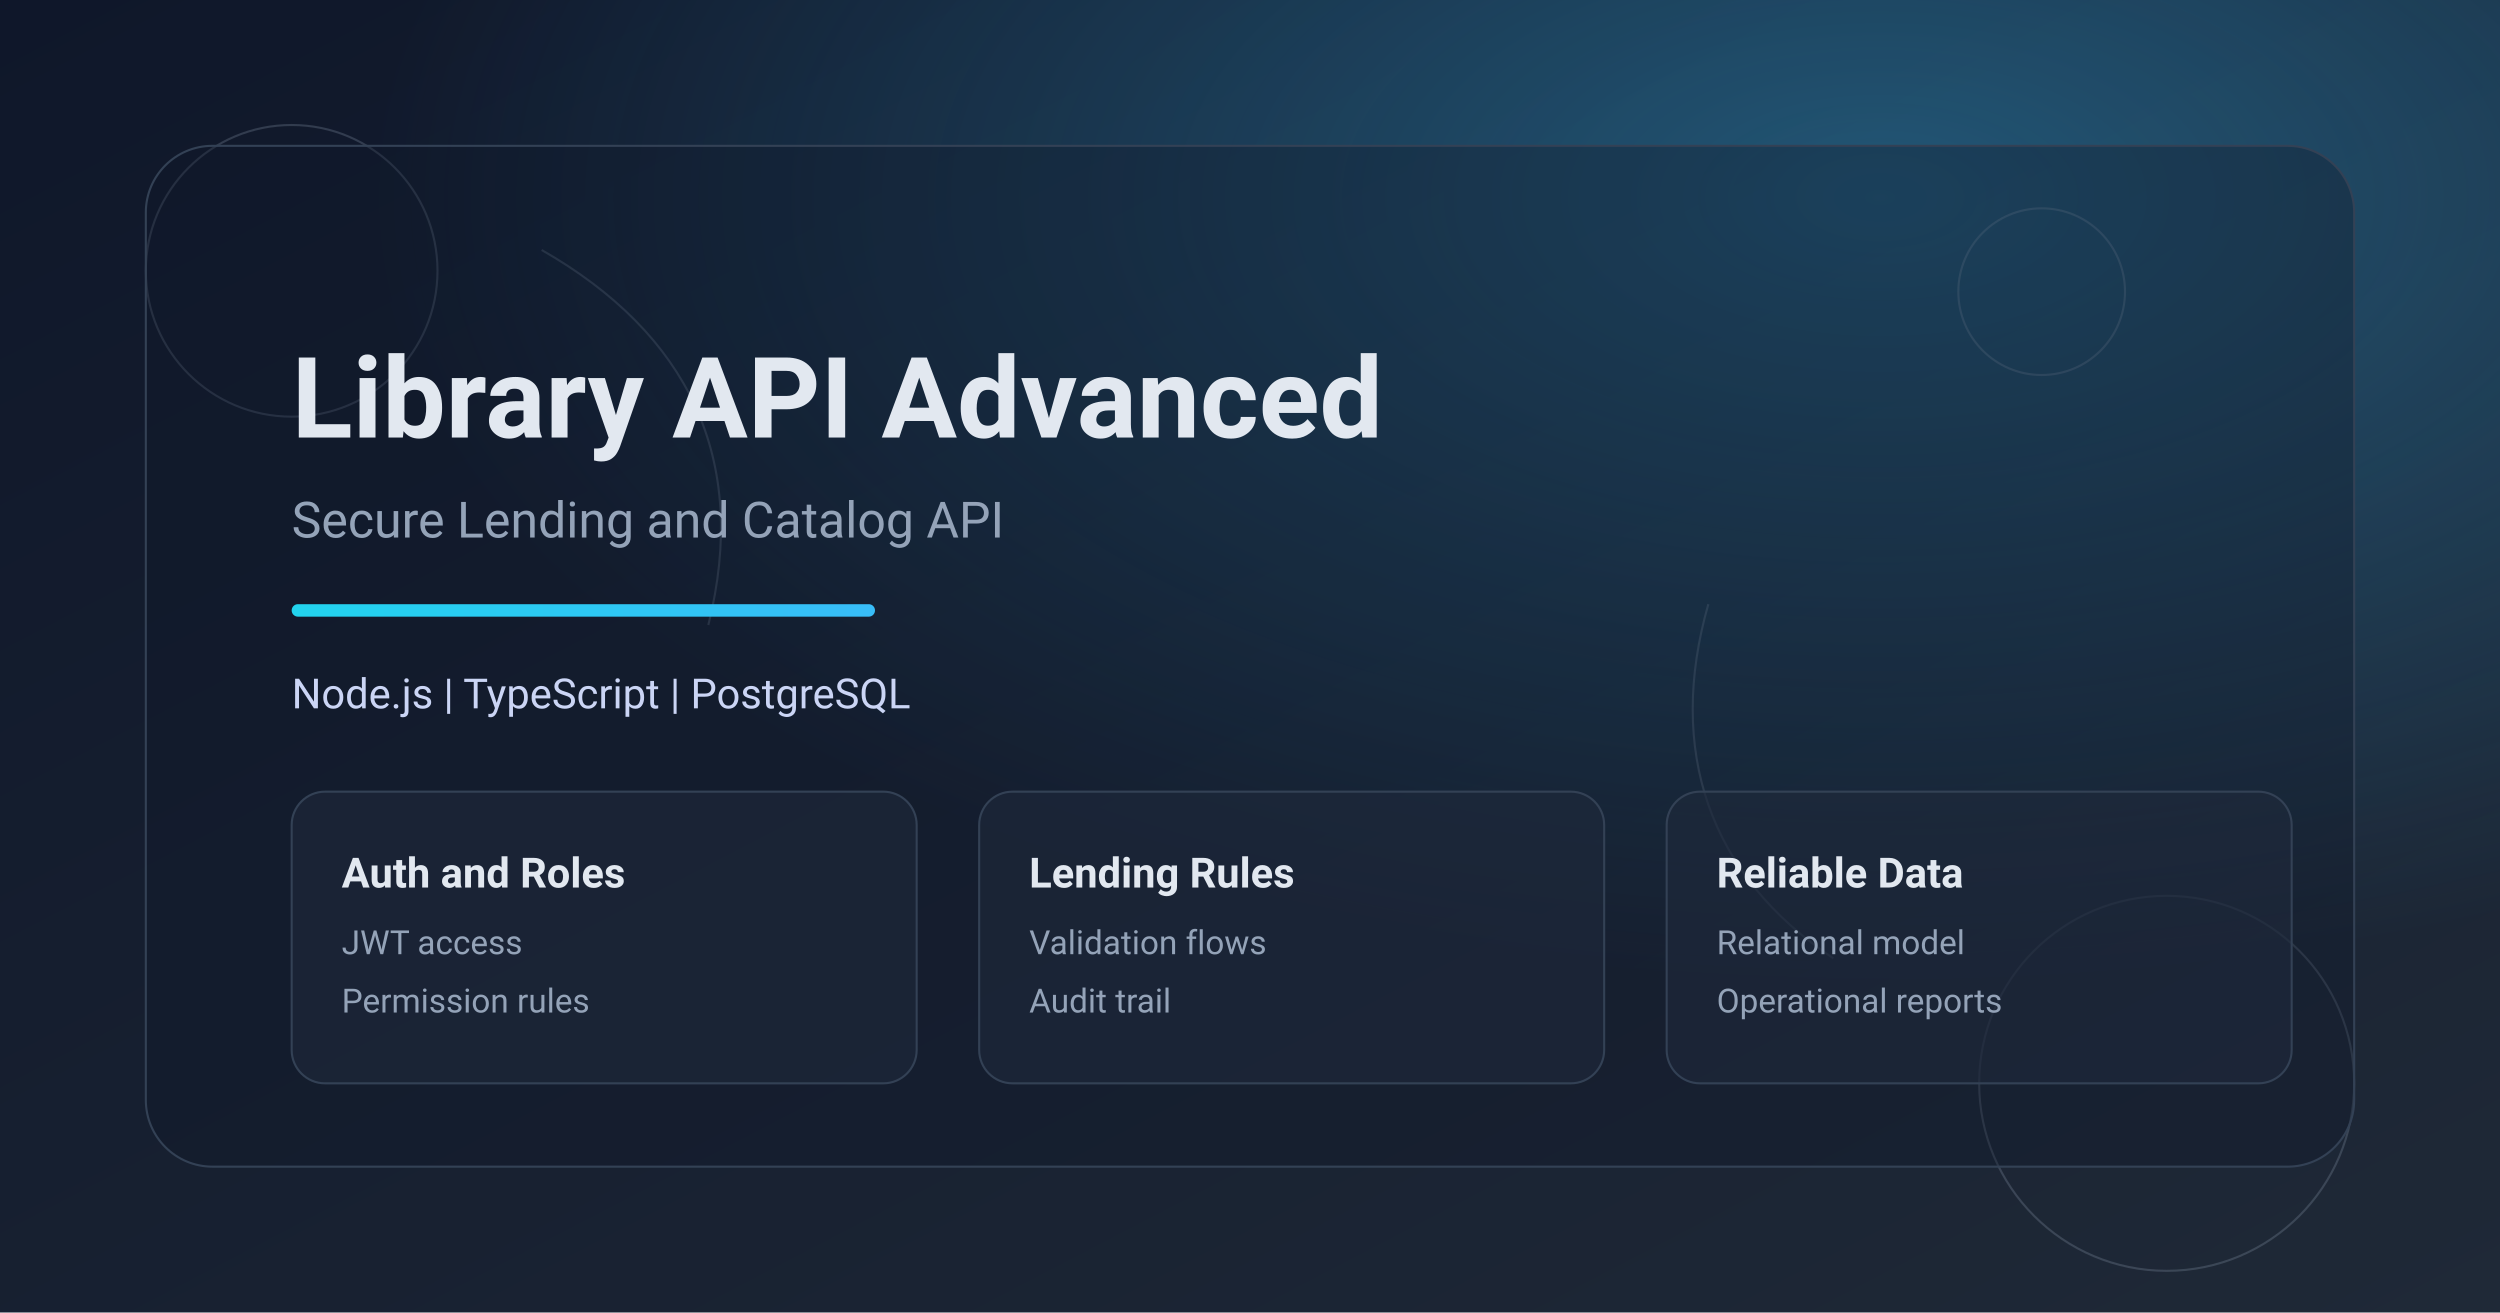
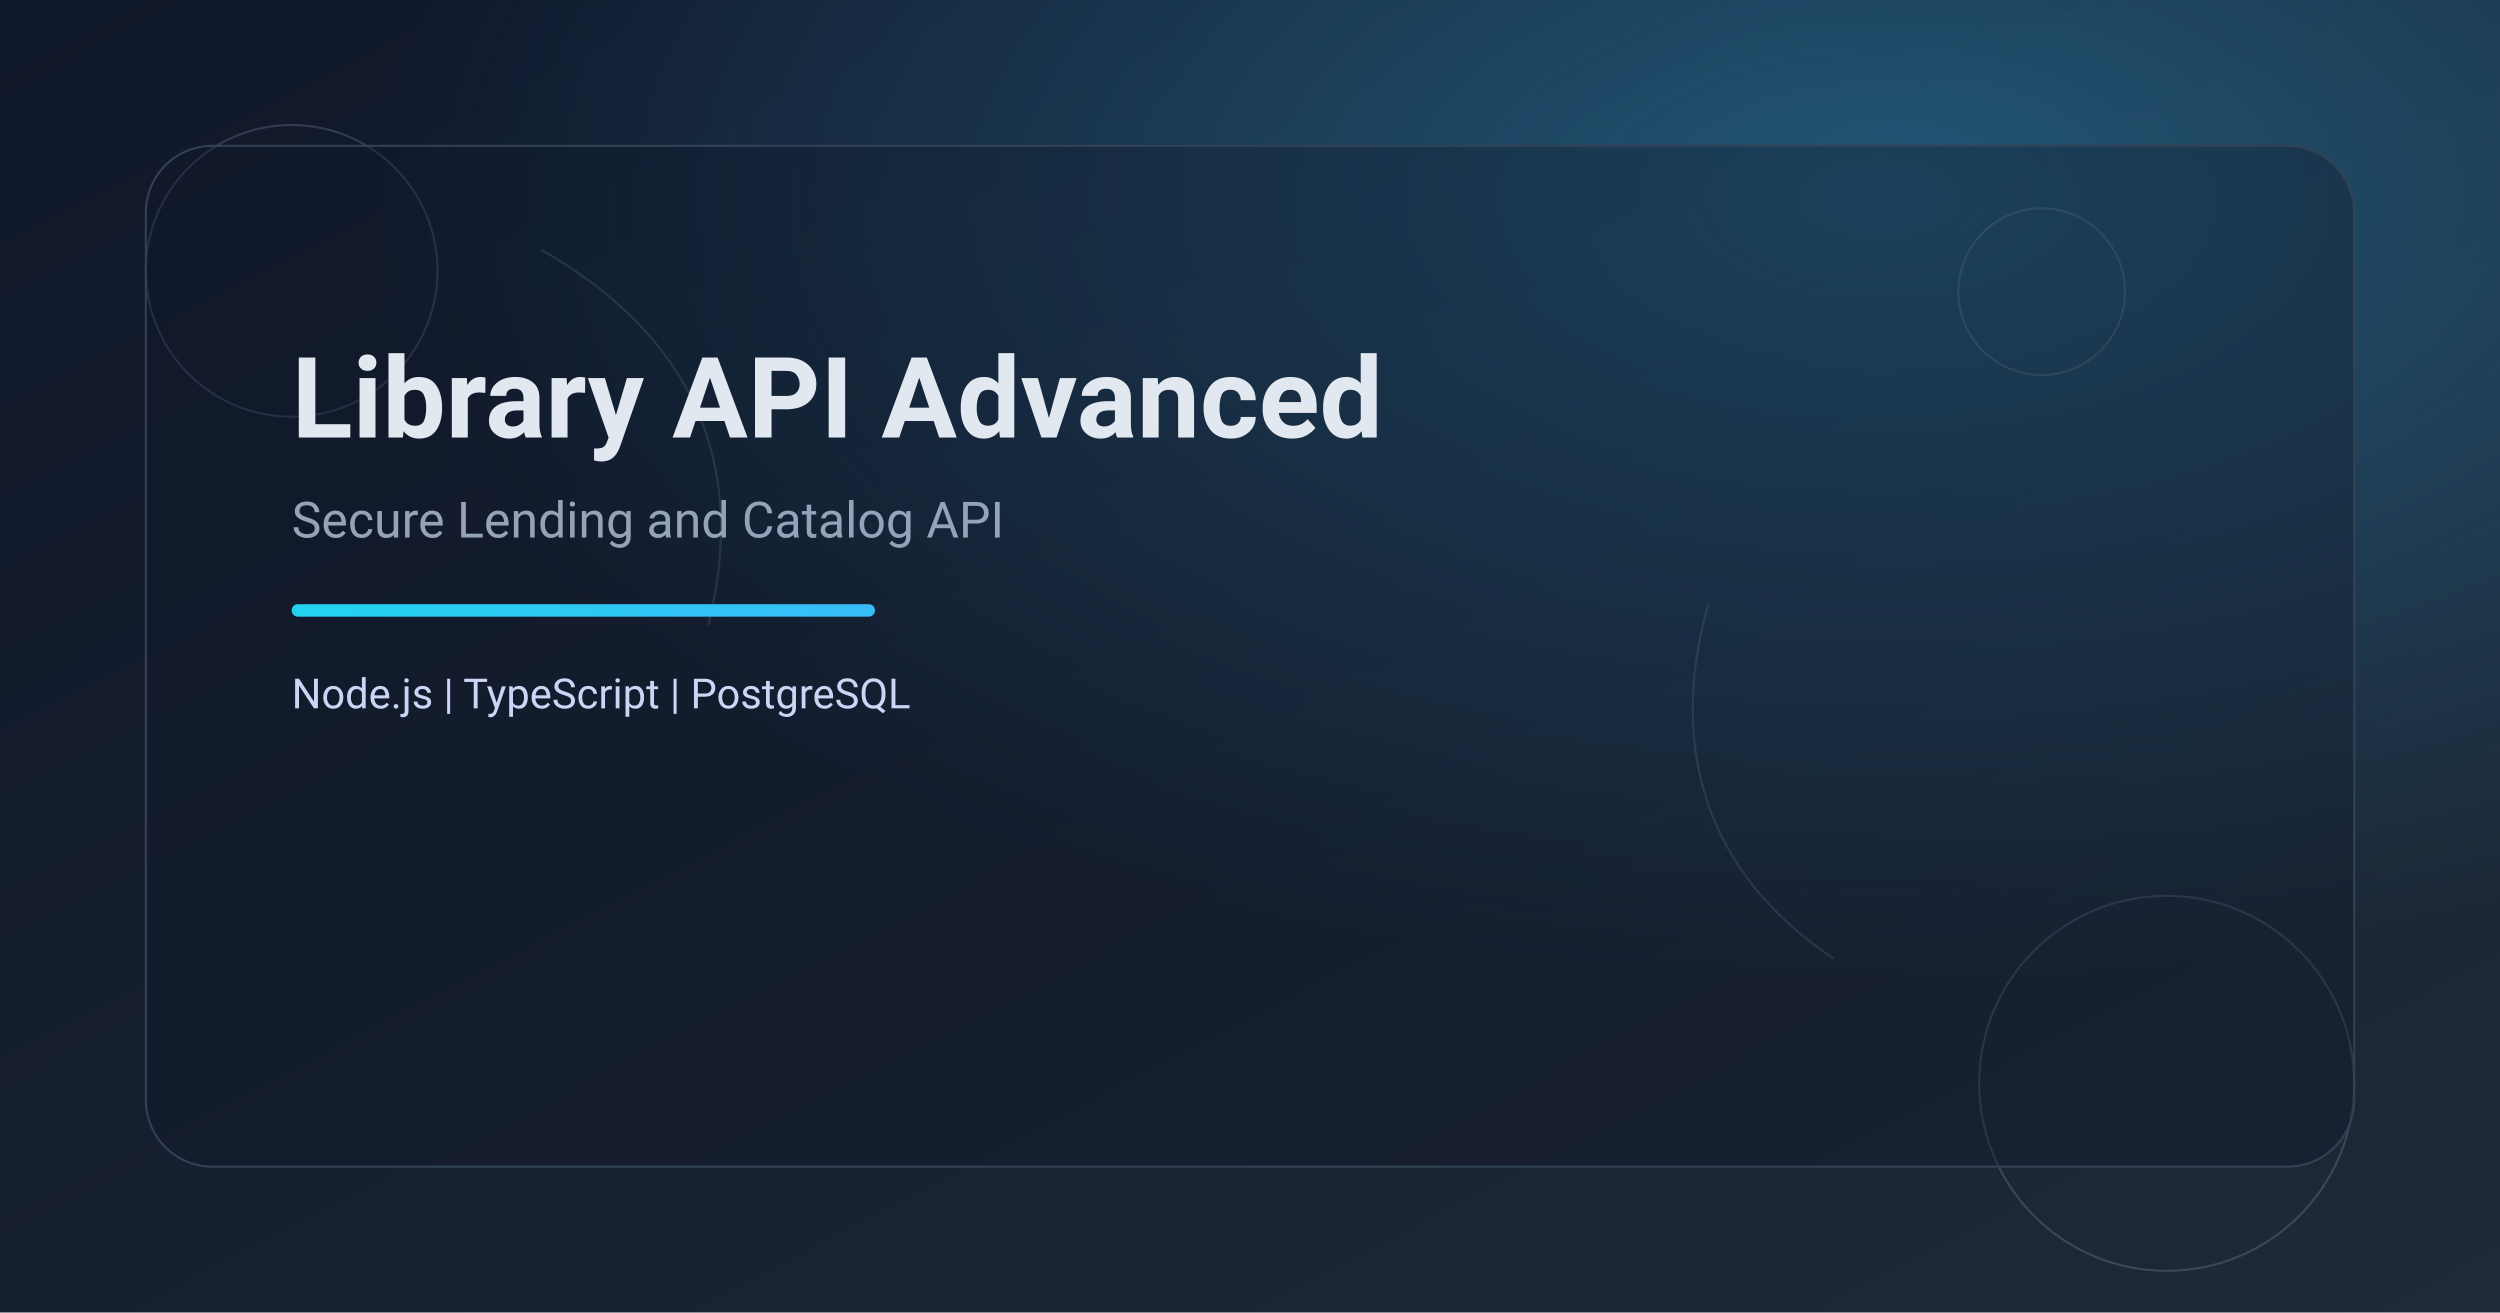
<svg xmlns="http://www.w3.org/2000/svg" width="1200" height="630" viewBox="0 0 1200 630" role="img" aria-label="Library API Advanced cover">
  <defs>
    <linearGradient id="bg" x1="0" y1="0" x2="1" y2="1">
      <stop offset="0%" stop-color="#0f172a" />
      <stop offset="100%" stop-color="#1f2937" />
    </linearGradient>
    <linearGradient id="accent" x1="0" y1="0" x2="1" y2="0">
      <stop offset="0%" stop-color="#22d3ee" />
      <stop offset="100%" stop-color="#38bdf8" />
    </linearGradient>
    <radialGradient id="glow" cx="75%" cy="15%" r="60%">
      <stop offset="0%" stop-color="#38bdf8" stop-opacity="0.35" />
      <stop offset="100%" stop-color="#38bdf8" stop-opacity="0" />
    </radialGradient>
  </defs>
  <rect width="1200" height="630" fill="url(#bg)" />
  <rect width="1200" height="630" fill="url(#glow)" />
  <g opacity="0.25" stroke="#94a3b8" stroke-width="1" fill="none">
    <circle cx="140" cy="130" r="70" />
    <circle cx="1040" cy="520" r="90" />
    <circle cx="980" cy="140" r="40" />
    <path d="M260 120C330 160 360 220 340 300" />
    <path d="M880 460C820 420 800 360 820 290" />
  </g>
  <rect x="70" y="70" width="1060" height="490" rx="32" fill="#0f172a" fill-opacity="0.35" stroke="#334155" />
  <text x="140" y="210" fill="#e2e8f0" font-size="54" font-family="Roboto, Arial, sans-serif" font-weight="700">
    Library API Advanced
  </text>
  <text x="140" y="258" fill="#94a3b8" font-size="24" font-family="Roboto, Arial, sans-serif">
    Secure Lending and Catalog API
  </text>
  <rect x="140" y="290" width="280" height="6" fill="url(#accent)" rx="3" />
  <text x="140" y="340" fill="#cbd5f5" font-size="20" font-family="Roboto, Arial, sans-serif">
    Node.js | TypeScript | PostgreSQL
  </text>
-   <g transform="translate(140 380)">
-     <rect width="300" height="140" rx="16" fill="#1e293b" fill-opacity="0.6" stroke="#334155" />
-     <text x="24" y="46" fill="#e2e8f0" font-size="20" font-family="Roboto, Arial, sans-serif" font-weight="600">
-       Auth and Roles
-     </text>
-     <text x="24" y="78" fill="#94a3b8" font-size="16" font-family="Roboto, Arial, sans-serif">
-       JWT access
-     </text>
-     <text x="24" y="106" fill="#94a3b8" font-size="16" font-family="Roboto, Arial, sans-serif">
-       Permission rules
-     </text>
-   </g>
-   <g transform="translate(470 380)">
-     <rect width="300" height="140" rx="16" fill="#1e293b" fill-opacity="0.6" stroke="#334155" />
-     <text x="24" y="46" fill="#e2e8f0" font-size="20" font-family="Roboto, Arial, sans-serif" font-weight="600">
-       Lending Rules
-     </text>
-     <text x="24" y="78" fill="#94a3b8" font-size="16" font-family="Roboto, Arial, sans-serif">
-       Validation flows
-     </text>
-     <text x="24" y="106" fill="#94a3b8" font-size="16" font-family="Roboto, Arial, sans-serif">
-       Audit trail
-     </text>
-   </g>
-   <g transform="translate(800 380)">
-     <rect width="300" height="140" rx="16" fill="#1e293b" fill-opacity="0.6" stroke="#334155" />
-     <text x="24" y="46" fill="#e2e8f0" font-size="20" font-family="Roboto, Arial, sans-serif" font-weight="600">
-       Reliable Data
-     </text>
-     <text x="24" y="78" fill="#94a3b8" font-size="16" font-family="Roboto, Arial, sans-serif">
-       Relational model
-     </text>
-     <text x="24" y="106" fill="#94a3b8" font-size="16" font-family="Roboto, Arial, sans-serif">
-       Operational reports
-     </text>
-   </g>
</svg>
